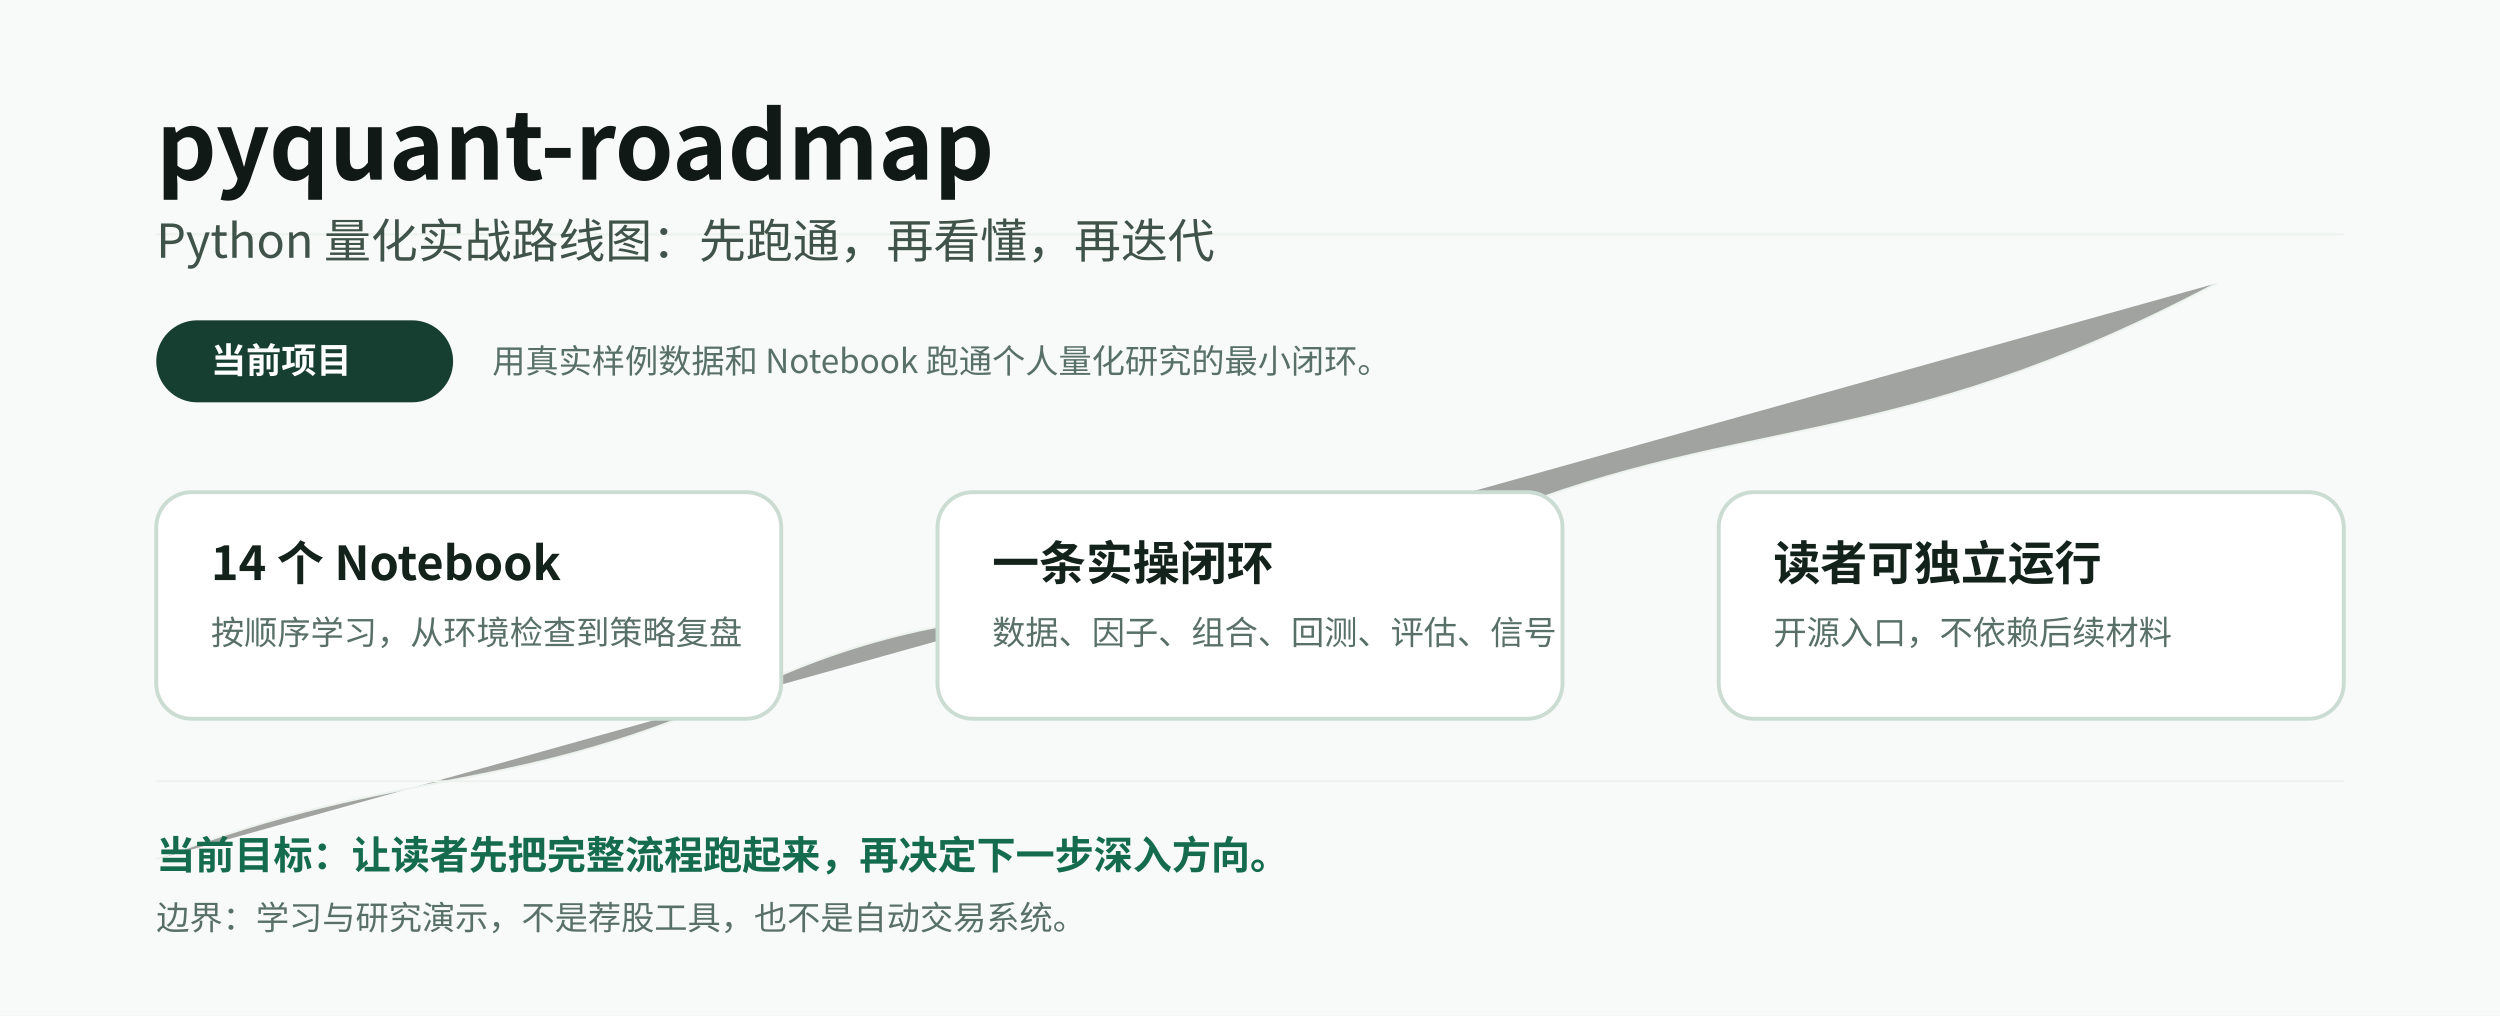
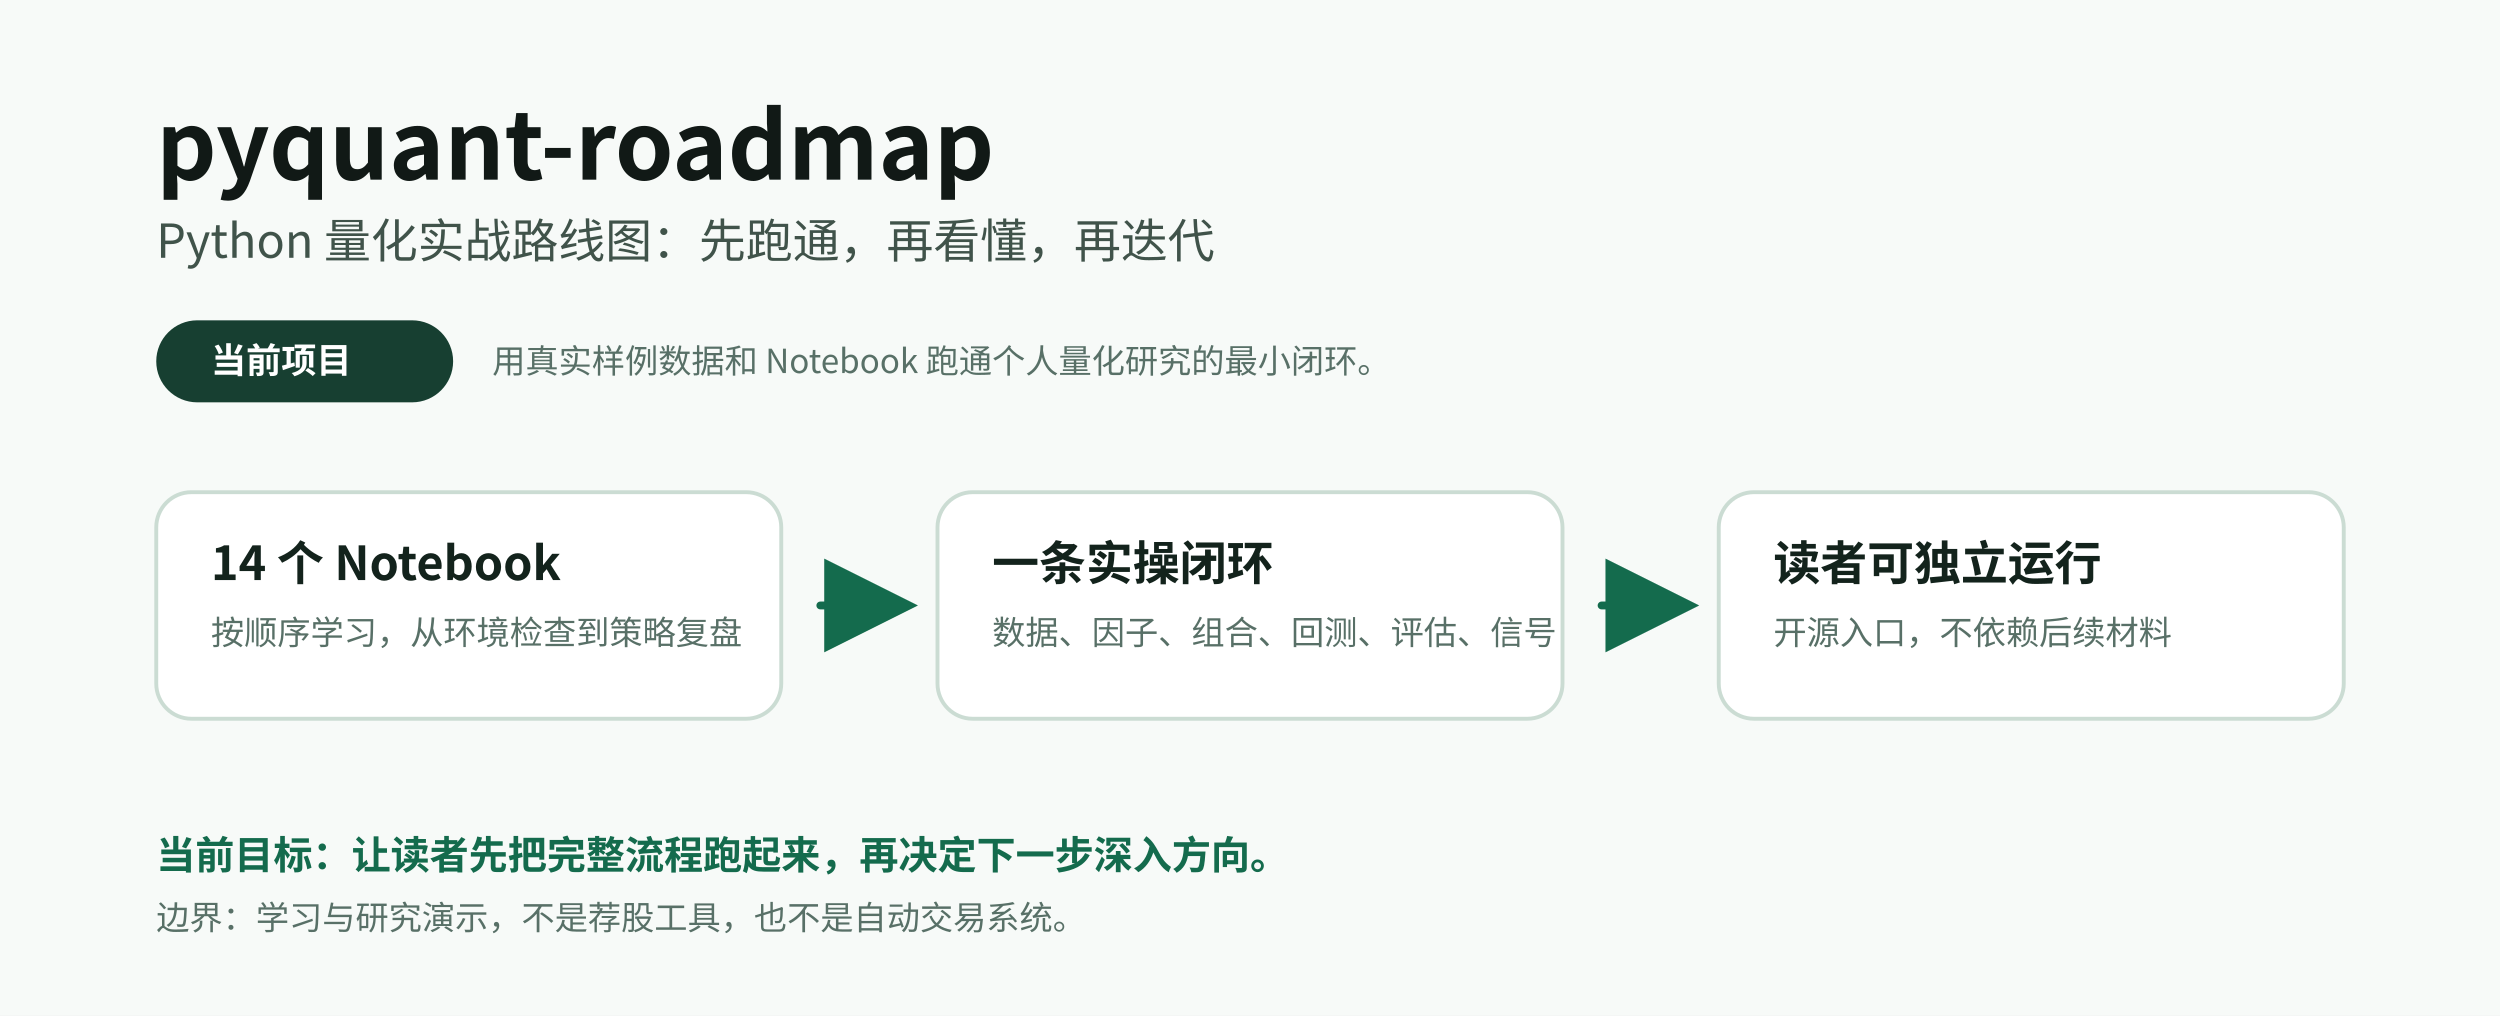
<svg xmlns="http://www.w3.org/2000/svg" width="1280" height="520" viewBox="0 0 1280 520" role="img" aria-labelledby="title desc">
  <defs>
    <style>
      .bg { fill: #f7faf8; }
-       .line { stroke: #d7e4dc; stroke-width: 1; }
      .title { fill: #111916; font: 800 48px "Microsoft YaHei", "Noto Sans CJK SC", Arial, sans-serif; letter-spacing: 0; }
      .subtitle { fill: #40534a; font: 400 24px "Microsoft YaHei", "Noto Sans CJK SC", Arial, sans-serif; letter-spacing: 0; }
      .small { fill: #587067; font: 400 17px "Microsoft YaHei", "Noto Sans CJK SC", Arial, sans-serif; letter-spacing: 0; }
      .badge { fill: #173f31; }
      .badge-text { fill: #fff; font: 700 18px "Microsoft YaHei", "Noto Sans CJK SC", Arial, sans-serif; letter-spacing: 0; }
      .step { fill: #146b4d; font: 700 20px "Microsoft YaHei", "Noto Sans CJK SC", Arial, sans-serif; letter-spacing: 0; }
      .panel { fill: #fff; stroke: #cbdcd3; stroke-width: 2; }
      .panel-title { fill: #13231c; font: 800 24px "Microsoft YaHei", "Noto Sans CJK SC", Arial, sans-serif; letter-spacing: 0; }
      .panel-text { fill: #587067; font: 400 17px "Microsoft YaHei", "Noto Sans CJK SC", Arial, sans-serif; letter-spacing: 0; }
+       .arrow { stroke: #146b4d; stroke-width: 4; stroke-linecap: round; fill: none; }
    </style>
    <marker id="arrowhead" markerWidth="12" markerHeight="12" refX="10" refY="6" orient="auto">
      <path d="M0,0 L12,6 L0,12 Z" fill="#146b4d" />
    </marker>
  </defs>
  <rect class="bg" width="1280" height="520" />
-   <g opacity="0.35">
-     <path class="line" d="M80 440 C210 390, 260 410, 390 350 S610 330, 750 270 S965 235, 1135 145" />
-     <path class="line" d="M80 120 H1200" />
-     <path class="line" d="M80 400 H1200" />
-   </g>
  <text class="title" x="80" y="92">pyquant-roadmap</text>
  <text class="subtitle" x="80" y="132">Python 量化实战路线图：先跑通，再看懂，再迭代</text>
  <rect class="badge" x="80" y="164" width="152" height="42" rx="21" />
  <text class="badge-text" x="108" y="191">当前项目</text>
  <text class="small" x="252" y="191">用真实样例数据和 Notebook 跑通个人量化研究的最小闭环。</text>
  <g transform="translate(80 252)">
    <rect class="panel" x="0" y="0" width="320" height="116" rx="18" />
    <text class="panel-title" x="28" y="45">14 个 Notebook</text>
    <text class="panel-text" x="28" y="78">按顺序学习，从环境检查到策略复盘</text>
  </g>
+   <path class="arrow" d="M420 310 H462" marker-end="url(#arrowhead)" />
  <g transform="translate(480 252)">
    <rect class="panel" x="0" y="0" width="320" height="116" rx="18" />
    <text class="panel-title" x="28" y="45">一条实操闭环</text>
    <text class="panel-text" x="28" y="78">数据、因子、组合、回测、评估、信号</text>
  </g>
+   <path class="arrow" d="M820 310 H862" marker-end="url(#arrowhead)" />
  <g transform="translate(880 252)">
    <rect class="panel" x="0" y="0" width="320" height="116" rx="18" />
    <text class="panel-title" x="28" y="45">读者可独立运行</text>
    <text class="panel-text" x="28" y="78">开源入口，不依赖后续材料</text>
  </g>
  <text class="step" x="80" y="445">当前目标：让读者先把完整流程跑起来，再决定下一步深入方向。</text>
  <text class="small" x="80" y="476">边界：学习与研究演示，不是荐股工具，也不是自动交易系统。</text>
</svg>
